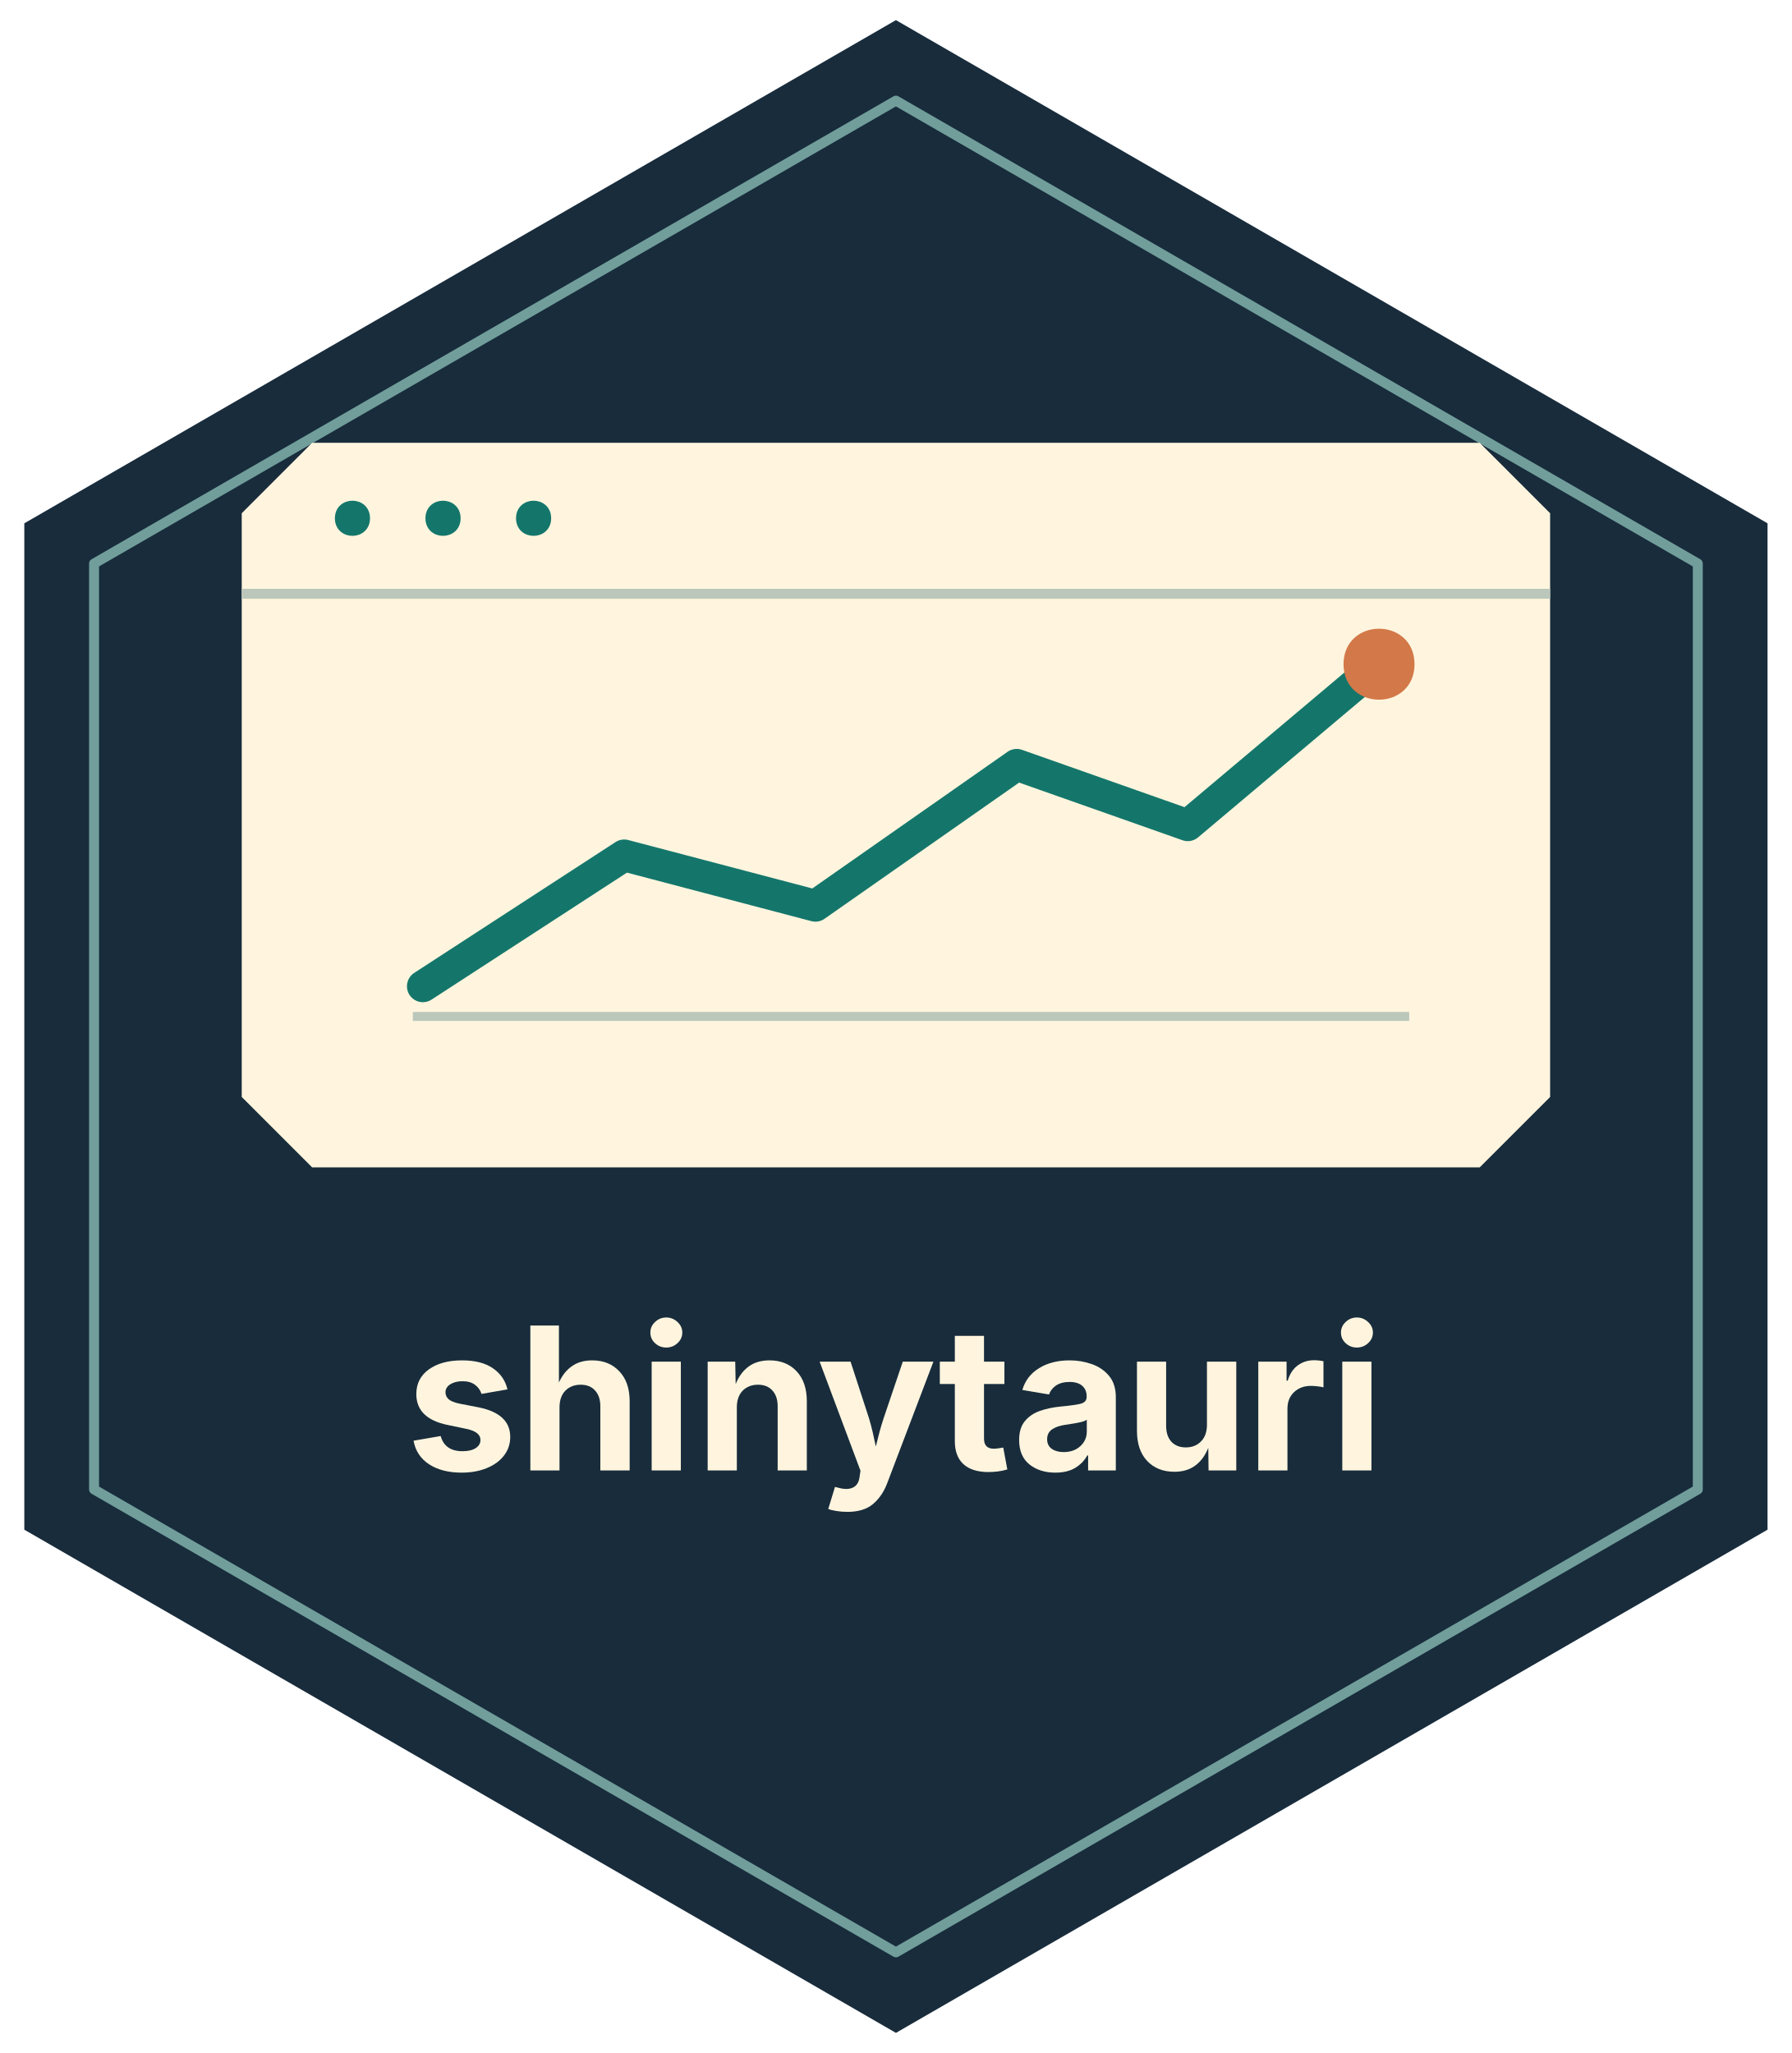
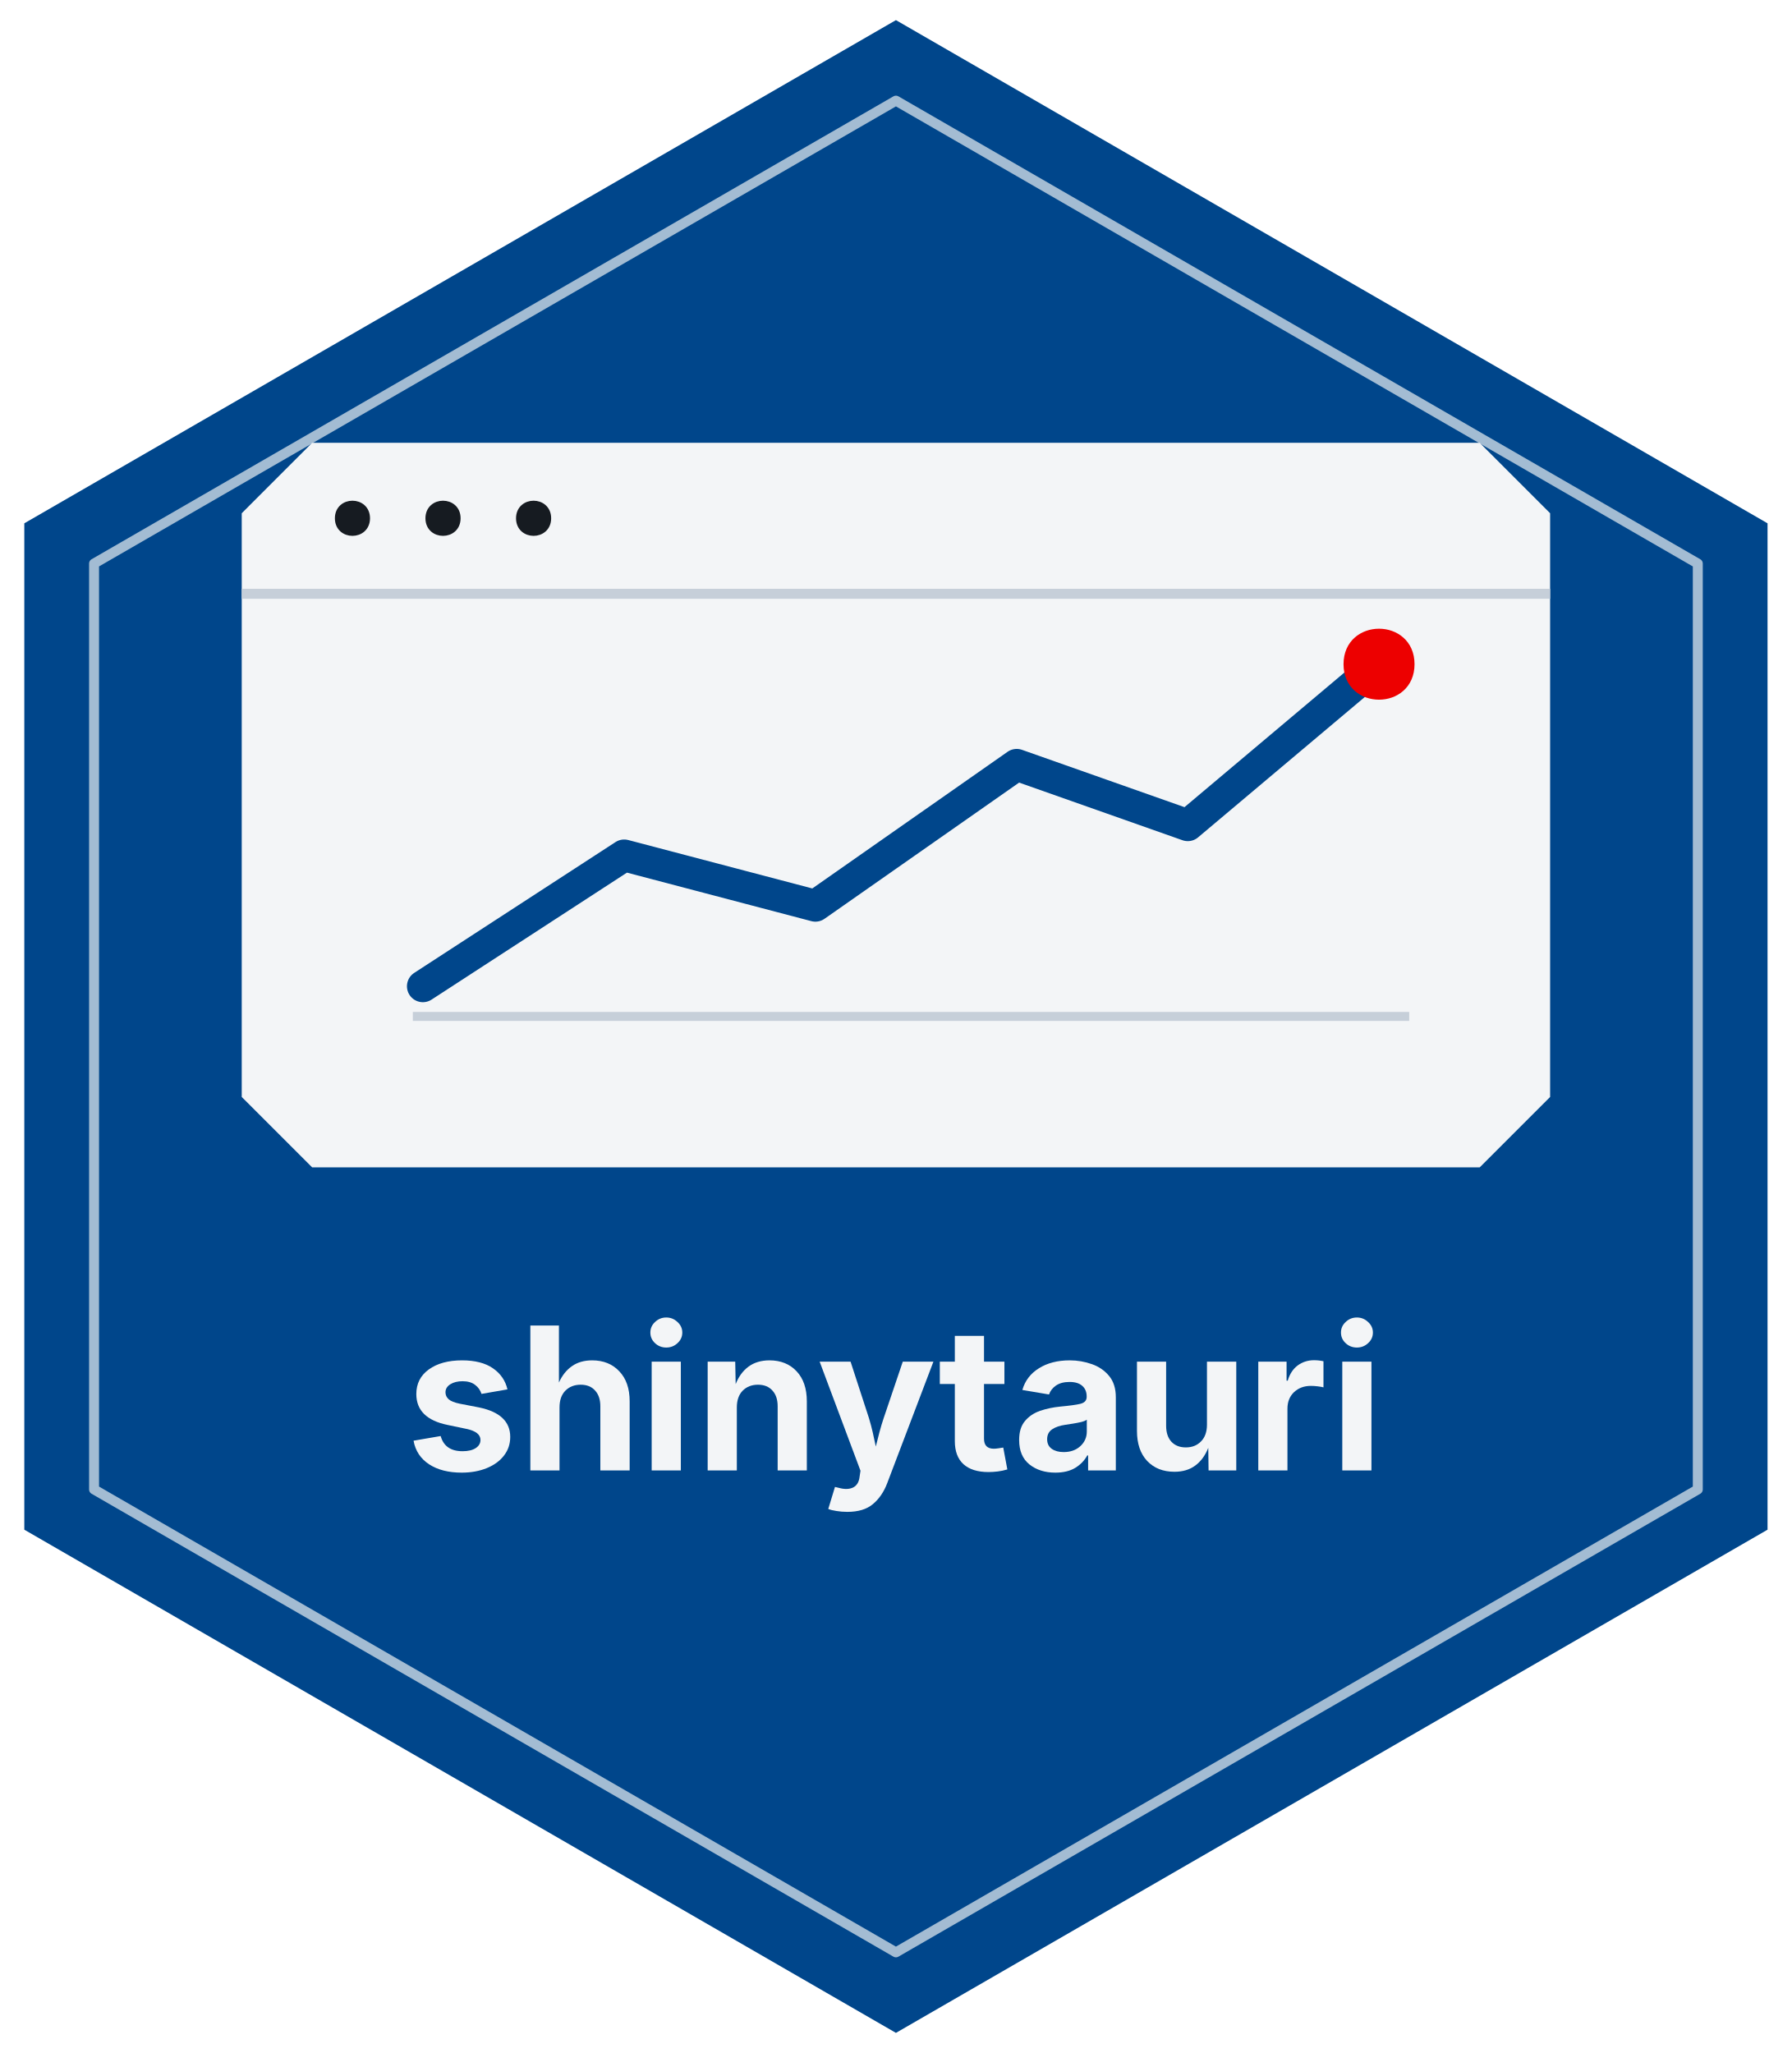
<svg xmlns="http://www.w3.org/2000/svg" xmlns:xlink="http://www.w3.org/1999/xlink" width="192pt" height="220pt" viewBox="0 0 192 220">
  <defs>
    <g>
      <g id="glyph-0-0">
        <path d="M 5.969 0.234 C 4.562 0.234 3.398 -0.062 2.484 -0.656 C 1.566 -1.258 1.008 -2.102 0.812 -3.188 L 3.719 -3.688 C 4.02 -2.602 4.801 -2.062 6.062 -2.062 C 6.656 -2.062 7.125 -2.172 7.469 -2.391 C 7.812 -2.617 7.984 -2.91 7.984 -3.266 C 7.984 -3.848 7.484 -4.242 6.484 -4.453 L 4.469 -4.875 C 2.227 -5.332 1.109 -6.438 1.109 -8.188 C 1.109 -9.301 1.555 -10.18 2.453 -10.828 C 3.348 -11.473 4.535 -11.797 6.016 -11.797 C 7.398 -11.797 8.5 -11.516 9.312 -10.953 C 10.133 -10.391 10.656 -9.633 10.875 -8.688 L 8.094 -8.203 C 7.969 -8.598 7.738 -8.922 7.406 -9.172 C 7.07 -9.43 6.625 -9.562 6.062 -9.562 C 5.539 -9.562 5.102 -9.453 4.75 -9.234 C 4.406 -9.016 4.234 -8.727 4.234 -8.375 C 4.234 -8.082 4.348 -7.832 4.578 -7.625 C 4.805 -7.426 5.195 -7.27 5.75 -7.156 L 7.844 -6.75 C 10.062 -6.289 11.172 -5.238 11.172 -3.594 C 11.172 -2.832 10.945 -2.164 10.5 -1.594 C 10.062 -1.02 9.445 -0.57 8.656 -0.25 C 7.875 0.07 6.977 0.234 5.969 0.234 Z M 5.969 0.234 " />
      </g>
      <g id="glyph-0-1">
        <path d="M 4.453 -6.75 L 4.453 0 L 1.328 0 L 1.328 -15.531 L 4.391 -15.531 L 4.391 -9.422 C 4.734 -10.18 5.195 -10.766 5.781 -11.172 C 6.363 -11.586 7.086 -11.797 7.953 -11.797 C 9.16 -11.797 10.129 -11.406 10.859 -10.625 C 11.598 -9.852 11.969 -8.781 11.969 -7.406 L 11.969 0 L 8.828 0 L 8.828 -6.875 C 8.828 -7.594 8.641 -8.156 8.266 -8.562 C 7.898 -8.977 7.383 -9.188 6.719 -9.188 C 6.051 -9.188 5.504 -8.973 5.078 -8.547 C 4.66 -8.117 4.453 -7.52 4.453 -6.75 Z M 4.453 -6.75 " />
      </g>
      <g id="glyph-0-2">
        <path d="M 1.328 0 L 1.328 -11.656 L 4.453 -11.656 L 4.453 0 Z M 2.891 -13.172 C 2.422 -13.172 2.02 -13.328 1.688 -13.641 C 1.352 -13.953 1.188 -14.332 1.188 -14.781 C 1.188 -15.219 1.352 -15.594 1.688 -15.906 C 2.02 -16.227 2.422 -16.391 2.891 -16.391 C 3.359 -16.391 3.758 -16.227 4.094 -15.906 C 4.438 -15.594 4.609 -15.219 4.609 -14.781 C 4.609 -14.332 4.438 -13.953 4.094 -13.641 C 3.758 -13.328 3.359 -13.172 2.891 -13.172 Z M 2.891 -13.172 " />
      </g>
      <g id="glyph-0-3">
        <path d="M 4.453 -6.75 L 4.453 0 L 1.328 0 L 1.328 -11.656 L 4.281 -11.656 L 4.328 -9.25 C 4.648 -10.062 5.109 -10.688 5.703 -11.125 C 6.305 -11.57 7.055 -11.797 7.953 -11.797 C 9.16 -11.797 10.129 -11.406 10.859 -10.625 C 11.586 -9.852 11.953 -8.781 11.953 -7.406 L 11.953 0 L 8.828 0 L 8.828 -6.875 C 8.828 -7.594 8.641 -8.156 8.266 -8.562 C 7.898 -8.977 7.383 -9.188 6.719 -9.188 C 6.051 -9.188 5.504 -8.973 5.078 -8.547 C 4.66 -8.117 4.453 -7.52 4.453 -6.75 Z M 4.453 -6.75 " />
      </g>
      <g id="glyph-0-4">
        <path d="M 1.25 4.125 L 1.969 1.766 L 2.359 1.859 C 2.984 2.035 3.5 2.023 3.906 1.828 C 4.312 1.629 4.547 1.238 4.609 0.656 L 4.703 0.031 L 0.328 -11.656 L 3.641 -11.656 L 5.609 -5.609 C 5.766 -5.098 5.898 -4.586 6.016 -4.078 C 6.129 -3.578 6.238 -3.07 6.344 -2.562 C 6.469 -3.082 6.598 -3.594 6.734 -4.094 C 6.867 -4.602 7.02 -5.109 7.188 -5.609 L 9.234 -11.656 L 12.516 -11.656 L 7.562 1.375 C 7.207 2.312 6.695 3.055 6.031 3.609 C 5.375 4.16 4.461 4.438 3.297 4.438 C 2.879 4.438 2.488 4.406 2.125 4.344 C 1.758 4.289 1.469 4.219 1.25 4.125 Z M 1.25 4.125 " />
      </g>
      <g id="glyph-0-5">
        <path d="M 7.125 -11.656 L 7.125 -9.266 L 4.938 -9.266 L 4.938 -3.406 C 4.938 -2.688 5.289 -2.328 6 -2.328 C 6.125 -2.328 6.289 -2.344 6.5 -2.375 C 6.707 -2.406 6.875 -2.43 7 -2.453 L 7.438 -0.109 C 7.094 -0.004 6.75 0.066 6.406 0.109 C 6.062 0.148 5.734 0.172 5.422 0.172 C 4.254 0.172 3.359 -0.109 2.734 -0.672 C 2.117 -1.242 1.812 -2.066 1.812 -3.141 L 1.812 -9.266 L 0.203 -9.266 L 0.203 -11.656 L 1.812 -11.656 L 1.812 -14.422 L 4.938 -14.422 L 4.938 -11.656 Z M 7.125 -11.656 " />
      </g>
      <g id="glyph-0-6">
        <path d="M 4.578 0.234 C 3.473 0.234 2.551 -0.055 1.812 -0.641 C 1.07 -1.234 0.703 -2.109 0.703 -3.266 C 0.703 -4.129 0.91 -4.805 1.328 -5.297 C 1.742 -5.797 2.285 -6.16 2.953 -6.391 C 3.617 -6.617 4.336 -6.77 5.109 -6.844 C 6.109 -6.938 6.828 -7.035 7.266 -7.141 C 7.711 -7.254 7.938 -7.5 7.938 -7.875 L 7.938 -7.938 C 7.938 -8.426 7.773 -8.805 7.453 -9.078 C 7.141 -9.348 6.691 -9.484 6.109 -9.484 C 5.504 -9.484 5.016 -9.352 4.641 -9.094 C 4.273 -8.832 4.031 -8.516 3.906 -8.141 L 1.047 -8.625 C 1.336 -9.625 1.93 -10.398 2.828 -10.953 C 3.723 -11.516 4.82 -11.797 6.125 -11.797 C 6.957 -11.797 7.75 -11.66 8.5 -11.391 C 9.25 -11.129 9.863 -10.707 10.344 -10.125 C 10.82 -9.551 11.062 -8.789 11.062 -7.844 L 11.062 0 L 8.094 0 L 8.094 -1.609 L 8 -1.609 C 7.707 -1.066 7.281 -0.625 6.719 -0.281 C 6.156 0.062 5.441 0.234 4.578 0.234 Z M 5.469 -1.969 C 6.195 -1.969 6.789 -2.176 7.25 -2.594 C 7.719 -3.02 7.953 -3.547 7.953 -4.172 L 7.953 -5.438 C 7.828 -5.344 7.625 -5.258 7.344 -5.188 C 7.062 -5.125 6.766 -5.066 6.453 -5.016 C 6.141 -4.961 5.867 -4.922 5.641 -4.891 C 5.055 -4.805 4.586 -4.645 4.234 -4.406 C 3.879 -4.164 3.703 -3.812 3.703 -3.344 C 3.703 -2.895 3.867 -2.551 4.203 -2.312 C 4.535 -2.082 4.957 -1.969 5.469 -1.969 Z M 5.469 -1.969 " />
      </g>
      <g id="glyph-0-7">
        <path d="M 5.344 0.141 C 4.133 0.141 3.16 -0.242 2.422 -1.016 C 1.691 -1.797 1.328 -2.867 1.328 -4.234 L 1.328 -11.656 L 4.453 -11.656 L 4.453 -4.781 C 4.453 -4.062 4.641 -3.492 5.016 -3.078 C 5.398 -2.672 5.914 -2.469 6.562 -2.469 C 7.227 -2.469 7.77 -2.68 8.188 -3.109 C 8.613 -3.535 8.828 -4.133 8.828 -4.906 L 8.828 -11.656 L 11.969 -11.656 L 11.969 0 L 9 0 L 8.969 -2.422 C 8.633 -1.586 8.164 -0.953 7.562 -0.516 C 6.969 -0.078 6.227 0.141 5.344 0.141 Z M 5.344 0.141 " />
      </g>
      <g id="glyph-0-8">
        <path d="M 1.328 0 L 1.328 -11.656 L 4.359 -11.656 L 4.359 -9.625 L 4.484 -9.625 C 4.691 -10.332 5.047 -10.875 5.547 -11.25 C 6.055 -11.625 6.641 -11.812 7.297 -11.812 C 7.648 -11.812 7.988 -11.773 8.312 -11.703 L 8.312 -8.906 C 8.164 -8.945 7.957 -8.984 7.688 -9.016 C 7.426 -9.047 7.18 -9.062 6.953 -9.062 C 6.234 -9.062 5.633 -8.836 5.156 -8.391 C 4.688 -7.941 4.453 -7.352 4.453 -6.625 L 4.453 0 Z M 1.328 0 " />
      </g>
    </g>
  </defs>
-   <path fill-rule="nonzero" fill="rgb(9.412%, 17.255%, 23.529%)" fill-opacity="1" d="M 189.395 56.078 L 96 2.156 L 2.605 56.078 L 2.605 163.922 L 96 217.844 L 189.395 163.922 Z M 189.395 56.078 " />
-   <path fill="none" stroke-width="1.067" stroke-linecap="butt" stroke-linejoin="round" stroke="rgb(44.314%, 61.961%, 60.784%)" stroke-opacity="1" stroke-miterlimit="10" d="M 181.922 60.391 L 96 10.785 L 10.078 60.391 L 10.078 159.609 L 96 209.215 L 181.922 159.609 Z M 181.922 60.391 " />
-   <path fill-rule="nonzero" fill="rgb(100%, 96.078%, 87.059%)" fill-opacity="1" d="M 33.449 47.449 L 158.551 47.449 L 166.098 55 L 166.098 117.551 L 158.551 125.098 L 33.449 125.098 L 25.902 117.551 L 25.902 55 Z M 33.449 47.449 " />
-   <path fill="none" stroke-width="1.067" stroke-linecap="butt" stroke-linejoin="round" stroke="rgb(73.333%, 78.039%, 73.333%)" stroke-opacity="1" stroke-miterlimit="10" d="M 25.902 63.629 L 166.098 63.629 " />
-   <path fill-rule="nonzero" fill="rgb(7.843%, 46.275%, 41.961%)" fill-opacity="1" stroke-width="0.709" stroke-linecap="round" stroke-linejoin="round" stroke="rgb(7.843%, 46.275%, 41.961%)" stroke-opacity="1" stroke-miterlimit="10" d="M 39.293 55.539 C 39.293 57.578 36.238 57.578 36.238 55.539 C 36.238 53.5 39.293 53.5 39.293 55.539 " />
-   <path fill-rule="nonzero" fill="rgb(7.843%, 46.275%, 41.961%)" fill-opacity="1" stroke-width="0.709" stroke-linecap="round" stroke-linejoin="round" stroke="rgb(7.843%, 46.275%, 41.961%)" stroke-opacity="1" stroke-miterlimit="10" d="M 49 55.539 C 49 57.578 45.941 57.578 45.941 55.539 C 45.941 53.5 49 53.5 49 55.539 " />
-   <path fill-rule="nonzero" fill="rgb(7.843%, 46.275%, 41.961%)" fill-opacity="1" stroke-width="0.709" stroke-linecap="round" stroke-linejoin="round" stroke="rgb(7.843%, 46.275%, 41.961%)" stroke-opacity="1" stroke-miterlimit="10" d="M 58.703 55.539 C 58.703 57.578 55.648 57.578 55.648 55.539 C 55.648 53.5 58.703 53.5 58.703 55.539 " />
-   <path fill="none" stroke-width="0.96" stroke-linecap="butt" stroke-linejoin="round" stroke="rgb(73.333%, 78.039%, 73.333%)" stroke-opacity="1" stroke-miterlimit="10" d="M 44.234 108.922 L 151 108.922 " />
-   <path fill="none" stroke-width="3.414" stroke-linecap="round" stroke-linejoin="round" stroke="rgb(7.843%, 46.275%, 41.961%)" stroke-opacity="1" stroke-miterlimit="10" d="M 45.312 105.688 L 66.883 91.668 L 87.371 97.059 L 108.941 81.961 L 127.273 88.43 L 147.766 71.176 " />
-   <path fill-rule="nonzero" fill="rgb(82.745%, 47.059%, 28.235%)" fill-opacity="1" stroke-width="0.709" stroke-linecap="round" stroke-linejoin="round" stroke="rgb(82.745%, 47.059%, 28.235%)" stroke-opacity="1" stroke-miterlimit="10" d="M 151.215 71.176 C 151.215 75.773 144.316 75.773 144.316 71.176 C 144.316 66.578 151.215 66.578 151.215 71.176 " />
-   <g fill="rgb(100%, 96.078%, 87.059%)" fill-opacity="1">
+   <path fill-rule="nonzero" fill="rgb(0%, 27.451%, 54.51%)" fill-opacity="1" d="M 189.395 56.078 L 96 2.156 L 2.605 56.078 L 2.605 163.922 L 96 217.844 L 189.395 163.922 Z M 189.395 56.078 " />
+   <path fill="none" stroke-width="1.067" stroke-linecap="butt" stroke-linejoin="round" stroke="rgb(63.922%, 73.725%, 82.745%)" stroke-opacity="1" stroke-miterlimit="10" d="M 181.922 60.391 L 96 10.785 L 10.078 60.391 L 10.078 159.609 L 96 209.215 L 181.922 159.609 Z M 181.922 60.391 " />
+   <path fill-rule="nonzero" fill="rgb(95.294%, 96.078%, 96.863%)" fill-opacity="1" d="M 33.449 47.449 L 158.551 47.449 L 166.098 55 L 166.098 117.551 L 158.551 125.098 L 33.449 125.098 L 25.902 117.551 L 25.902 55 Z M 33.449 47.449 " />
+   <path fill="none" stroke-width="1.067" stroke-linecap="butt" stroke-linejoin="round" stroke="rgb(77.647%, 81.176%, 85.098%)" stroke-opacity="1" stroke-miterlimit="10" d="M 25.902 63.629 L 166.098 63.629 " />
+   <path fill-rule="nonzero" fill="rgb(8.627%, 10.588%, 12.941%)" fill-opacity="1" stroke-width="0.709" stroke-linecap="round" stroke-linejoin="round" stroke="rgb(8.627%, 10.588%, 12.941%)" stroke-opacity="1" stroke-miterlimit="10" d="M 39.293 55.539 C 39.293 57.578 36.238 57.578 36.238 55.539 C 36.238 53.5 39.293 53.5 39.293 55.539 " />
+   <path fill-rule="nonzero" fill="rgb(8.627%, 10.588%, 12.941%)" fill-opacity="1" stroke-width="0.709" stroke-linecap="round" stroke-linejoin="round" stroke="rgb(8.627%, 10.588%, 12.941%)" stroke-opacity="1" stroke-miterlimit="10" d="M 49 55.539 C 49 57.578 45.941 57.578 45.941 55.539 C 45.941 53.5 49 53.5 49 55.539 " />
+   <path fill-rule="nonzero" fill="rgb(8.627%, 10.588%, 12.941%)" fill-opacity="1" stroke-width="0.709" stroke-linecap="round" stroke-linejoin="round" stroke="rgb(8.627%, 10.588%, 12.941%)" stroke-opacity="1" stroke-miterlimit="10" d="M 58.703 55.539 C 58.703 57.578 55.648 57.578 55.648 55.539 C 55.648 53.5 58.703 53.5 58.703 55.539 " />
+   <path fill="none" stroke-width="0.96" stroke-linecap="butt" stroke-linejoin="round" stroke="rgb(77.647%, 81.176%, 85.098%)" stroke-opacity="1" stroke-miterlimit="10" d="M 44.234 108.922 L 151 108.922 " />
+   <path fill="none" stroke-width="3.414" stroke-linecap="round" stroke-linejoin="round" stroke="rgb(0%, 27.451%, 54.51%)" stroke-opacity="1" stroke-miterlimit="10" d="M 45.312 105.688 L 66.883 91.668 L 87.371 97.059 L 108.941 81.961 L 127.273 88.43 L 147.766 71.176 " />
+   <path fill-rule="nonzero" fill="rgb(92.941%, 0%, 0%)" fill-opacity="1" stroke-width="0.709" stroke-linecap="round" stroke-linejoin="round" stroke="rgb(92.941%, 0%, 0%)" stroke-opacity="1" stroke-miterlimit="10" d="M 151.215 71.176 C 151.215 75.773 144.316 75.773 144.316 71.176 C 144.316 66.578 151.215 66.578 151.215 71.176 " />
+   <g fill="rgb(95.294%, 96.078%, 96.863%)" fill-opacity="1">
    <use xlink:href="#glyph-0-0" x="43.5" y="157.574" />
    <use xlink:href="#glyph-0-1" x="55.5" y="157.574" />
    <use xlink:href="#glyph-0-2" x="68.5" y="157.574" />
    <use xlink:href="#glyph-0-3" x="74.5" y="157.574" />
    <use xlink:href="#glyph-0-4" x="87.5" y="157.574" />
    <use xlink:href="#glyph-0-5" x="100.5" y="157.574" />
    <use xlink:href="#glyph-0-6" x="108.5" y="157.574" />
    <use xlink:href="#glyph-0-7" x="120.5" y="157.574" />
    <use xlink:href="#glyph-0-8" x="133.5" y="157.574" />
    <use xlink:href="#glyph-0-2" x="142.5" y="157.574" />
  </g>
</svg>
